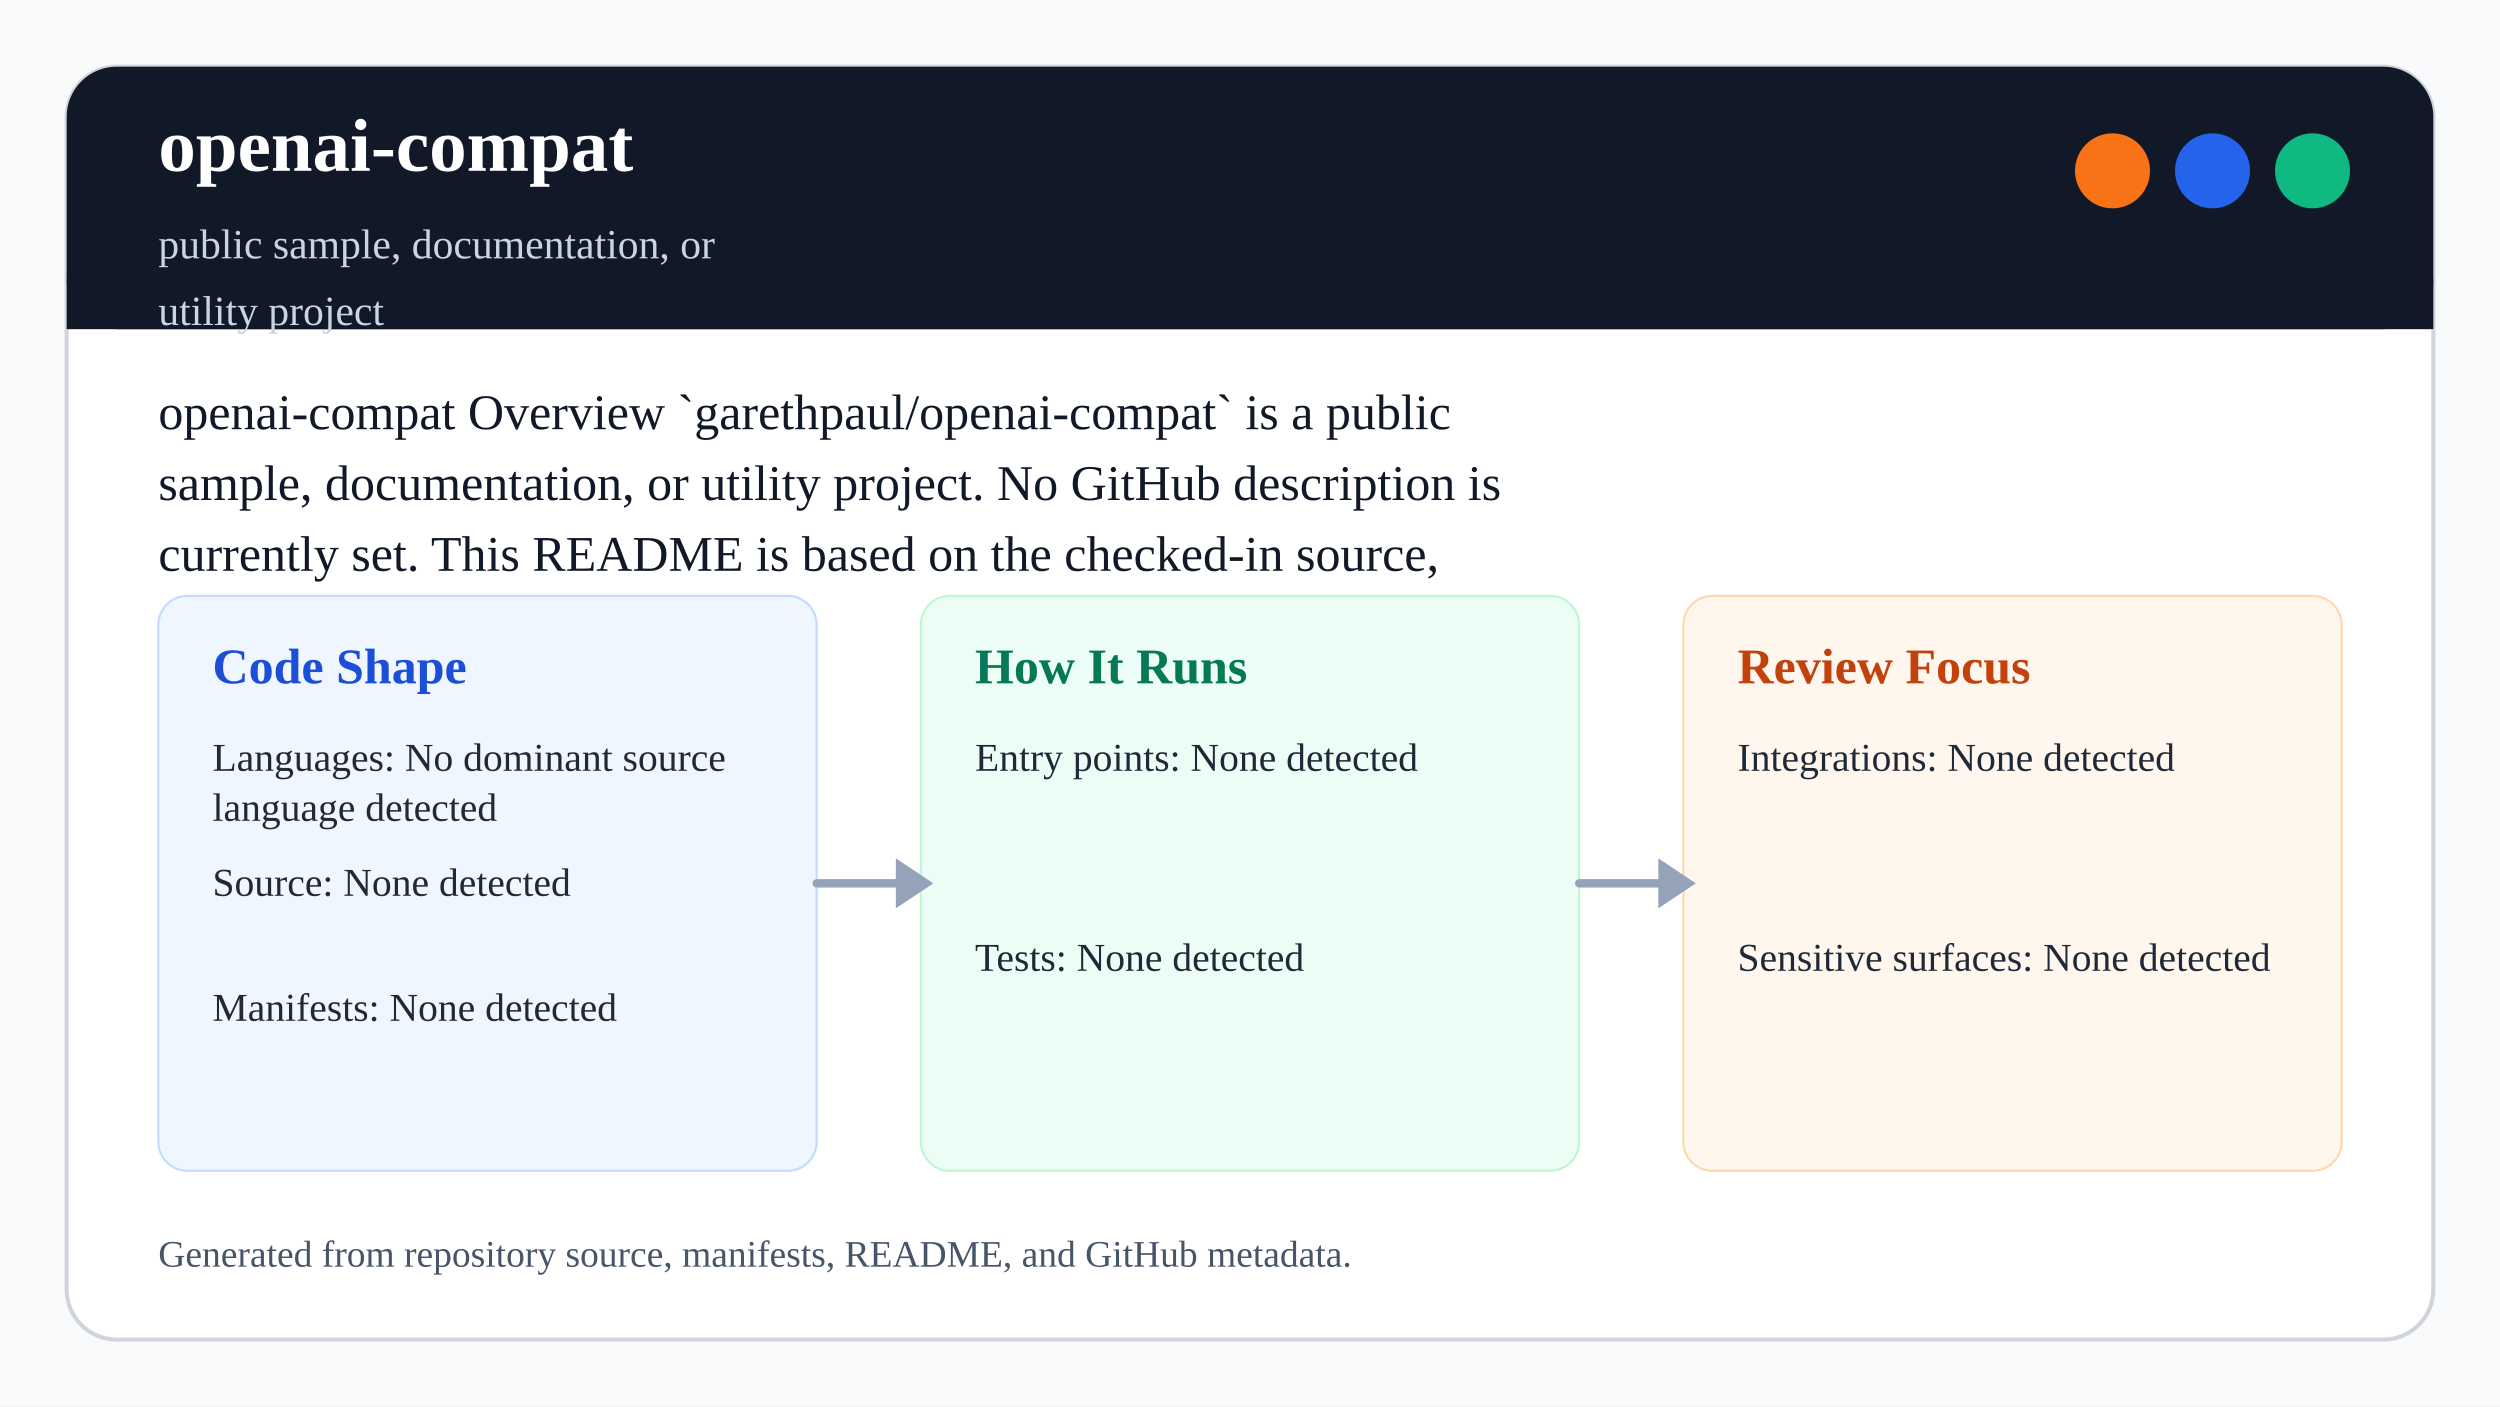
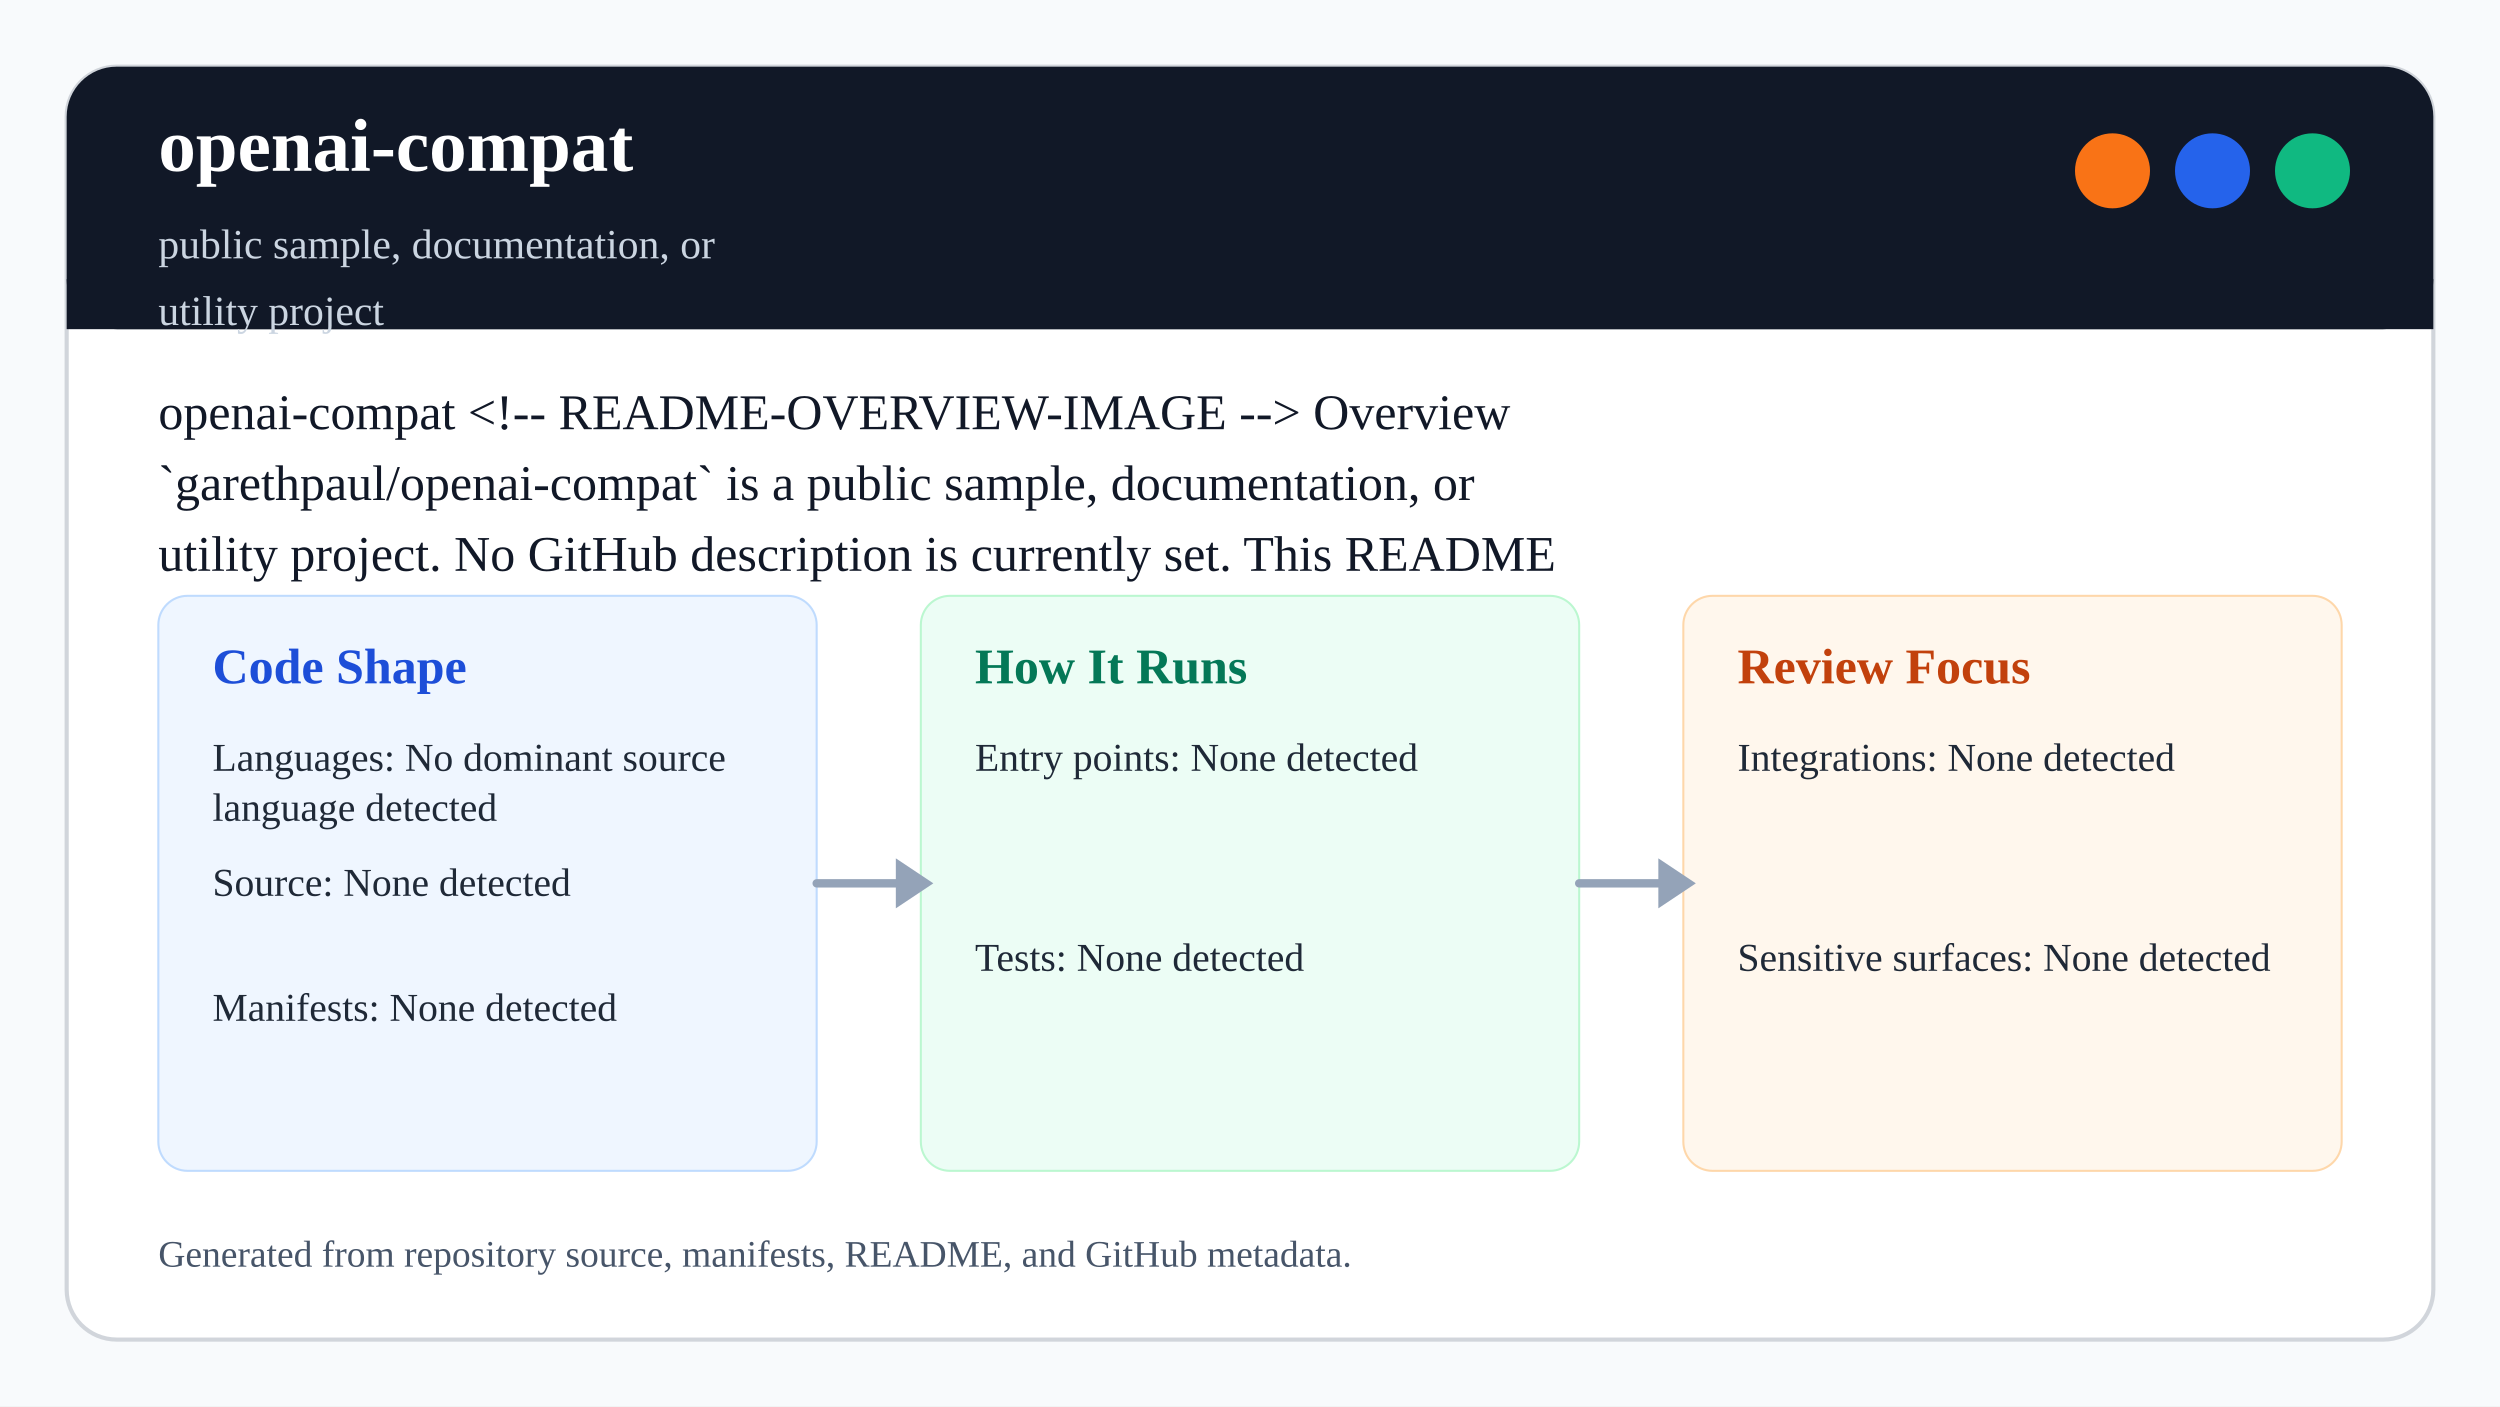
<svg xmlns="http://www.w3.org/2000/svg" width="1200" height="675" viewBox="0 0 1200 675" role="img" aria-labelledby="title desc">
  <rect width="1200" height="675" fill="#f8fafc" />
  <rect x="32" y="32" width="1136" height="611" rx="24" fill="#ffffff" stroke="#d1d5db" stroke-width="2" />
  <rect x="32" y="32" width="1136" height="126" rx="24" fill="#111827" />
  <path d="M32 134h1136v24H32z" fill="#111827" />
  <circle cx="1062" cy="82" r="18" fill="#2563eb" />
  <circle cx="1110" cy="82" r="18" fill="#10b981" />
  <circle cx="1014" cy="82" r="18" fill="#f97316" />
  <text x="76" y="82" font-size="36" fill="#ffffff" font-weight="700">openai-compat</text>
  <text x="76" y="124" font-size="20" fill="#cbd5e1">public sample, documentation, or</text>
  <text x="76" y="156" font-size="20" fill="#cbd5e1">utility project</text>
-   <text x="76" y="206" font-size="24" fill="#111827">openai-compat Overview `garethpaul/openai-compat` is a public</text>
-   <text x="76" y="240" font-size="24" fill="#111827">sample, documentation, or utility project. No GitHub description is</text>
-   <text x="76" y="274" font-size="24" fill="#111827">currently set. This README is based on the checked-in source,</text>
+   <text x="76" y="206" font-size="24" fill="#111827">openai-compat &lt;!-- README-OVERVIEW-IMAGE --&gt; Overview</text>
+   <text x="76" y="240" font-size="24" fill="#111827">`garethpaul/openai-compat` is a public sample, documentation, or</text>
+   <text x="76" y="274" font-size="24" fill="#111827">utility project. No GitHub description is currently set. This README</text>
  <rect x="76" y="286" width="316" height="276" rx="14" fill="#eff6ff" stroke="#bfdbfe" />
  <text x="102" y="328" font-size="24" font-weight="700" fill="#1d4ed8">Code Shape</text>
  <text x="102" y="370" font-size="19" fill="#1f2937">Languages: No dominant source</text>
  <text x="102" y="394" font-size="19" fill="#1f2937">language detected</text>
  <text x="102" y="430" font-size="19" fill="#1f2937">Source: None detected</text>
  <text x="102" y="490" font-size="19" fill="#1f2937">Manifests: None detected</text>
  <rect x="442" y="286" width="316" height="276" rx="14" fill="#ecfdf5" stroke="#bbf7d0" />
  <text x="468" y="328" font-size="24" font-weight="700" fill="#047857">How It Runs</text>
  <text x="468" y="370" font-size="19" fill="#1f2937">Entry points: None detected</text>
  <text x="468" y="466" font-size="19" fill="#1f2937">Tests: None detected</text>
  <rect x="808" y="286" width="316" height="276" rx="14" fill="#fff7ed" stroke="#fed7aa" />
  <text x="834" y="328" font-size="24" font-weight="700" fill="#c2410c">Review Focus</text>
  <text x="834" y="370" font-size="19" fill="#1f2937">Integrations: None detected</text>
  <text x="834" y="466" font-size="19" fill="#1f2937">Sensitive surfaces: None detected</text>
  <path d="M392 424h50" stroke="#94a3b8" stroke-width="4" stroke-linecap="round" />
  <path d="M430 412l18 12-18 12z" fill="#94a3b8" />
  <path d="M758 424h50" stroke="#94a3b8" stroke-width="4" stroke-linecap="round" />
  <path d="M796 412l18 12-18 12z" fill="#94a3b8" />
  <text x="76" y="608" font-size="18" fill="#475569">Generated from repository source, manifests, README, and GitHub metadata.</text>
</svg>
